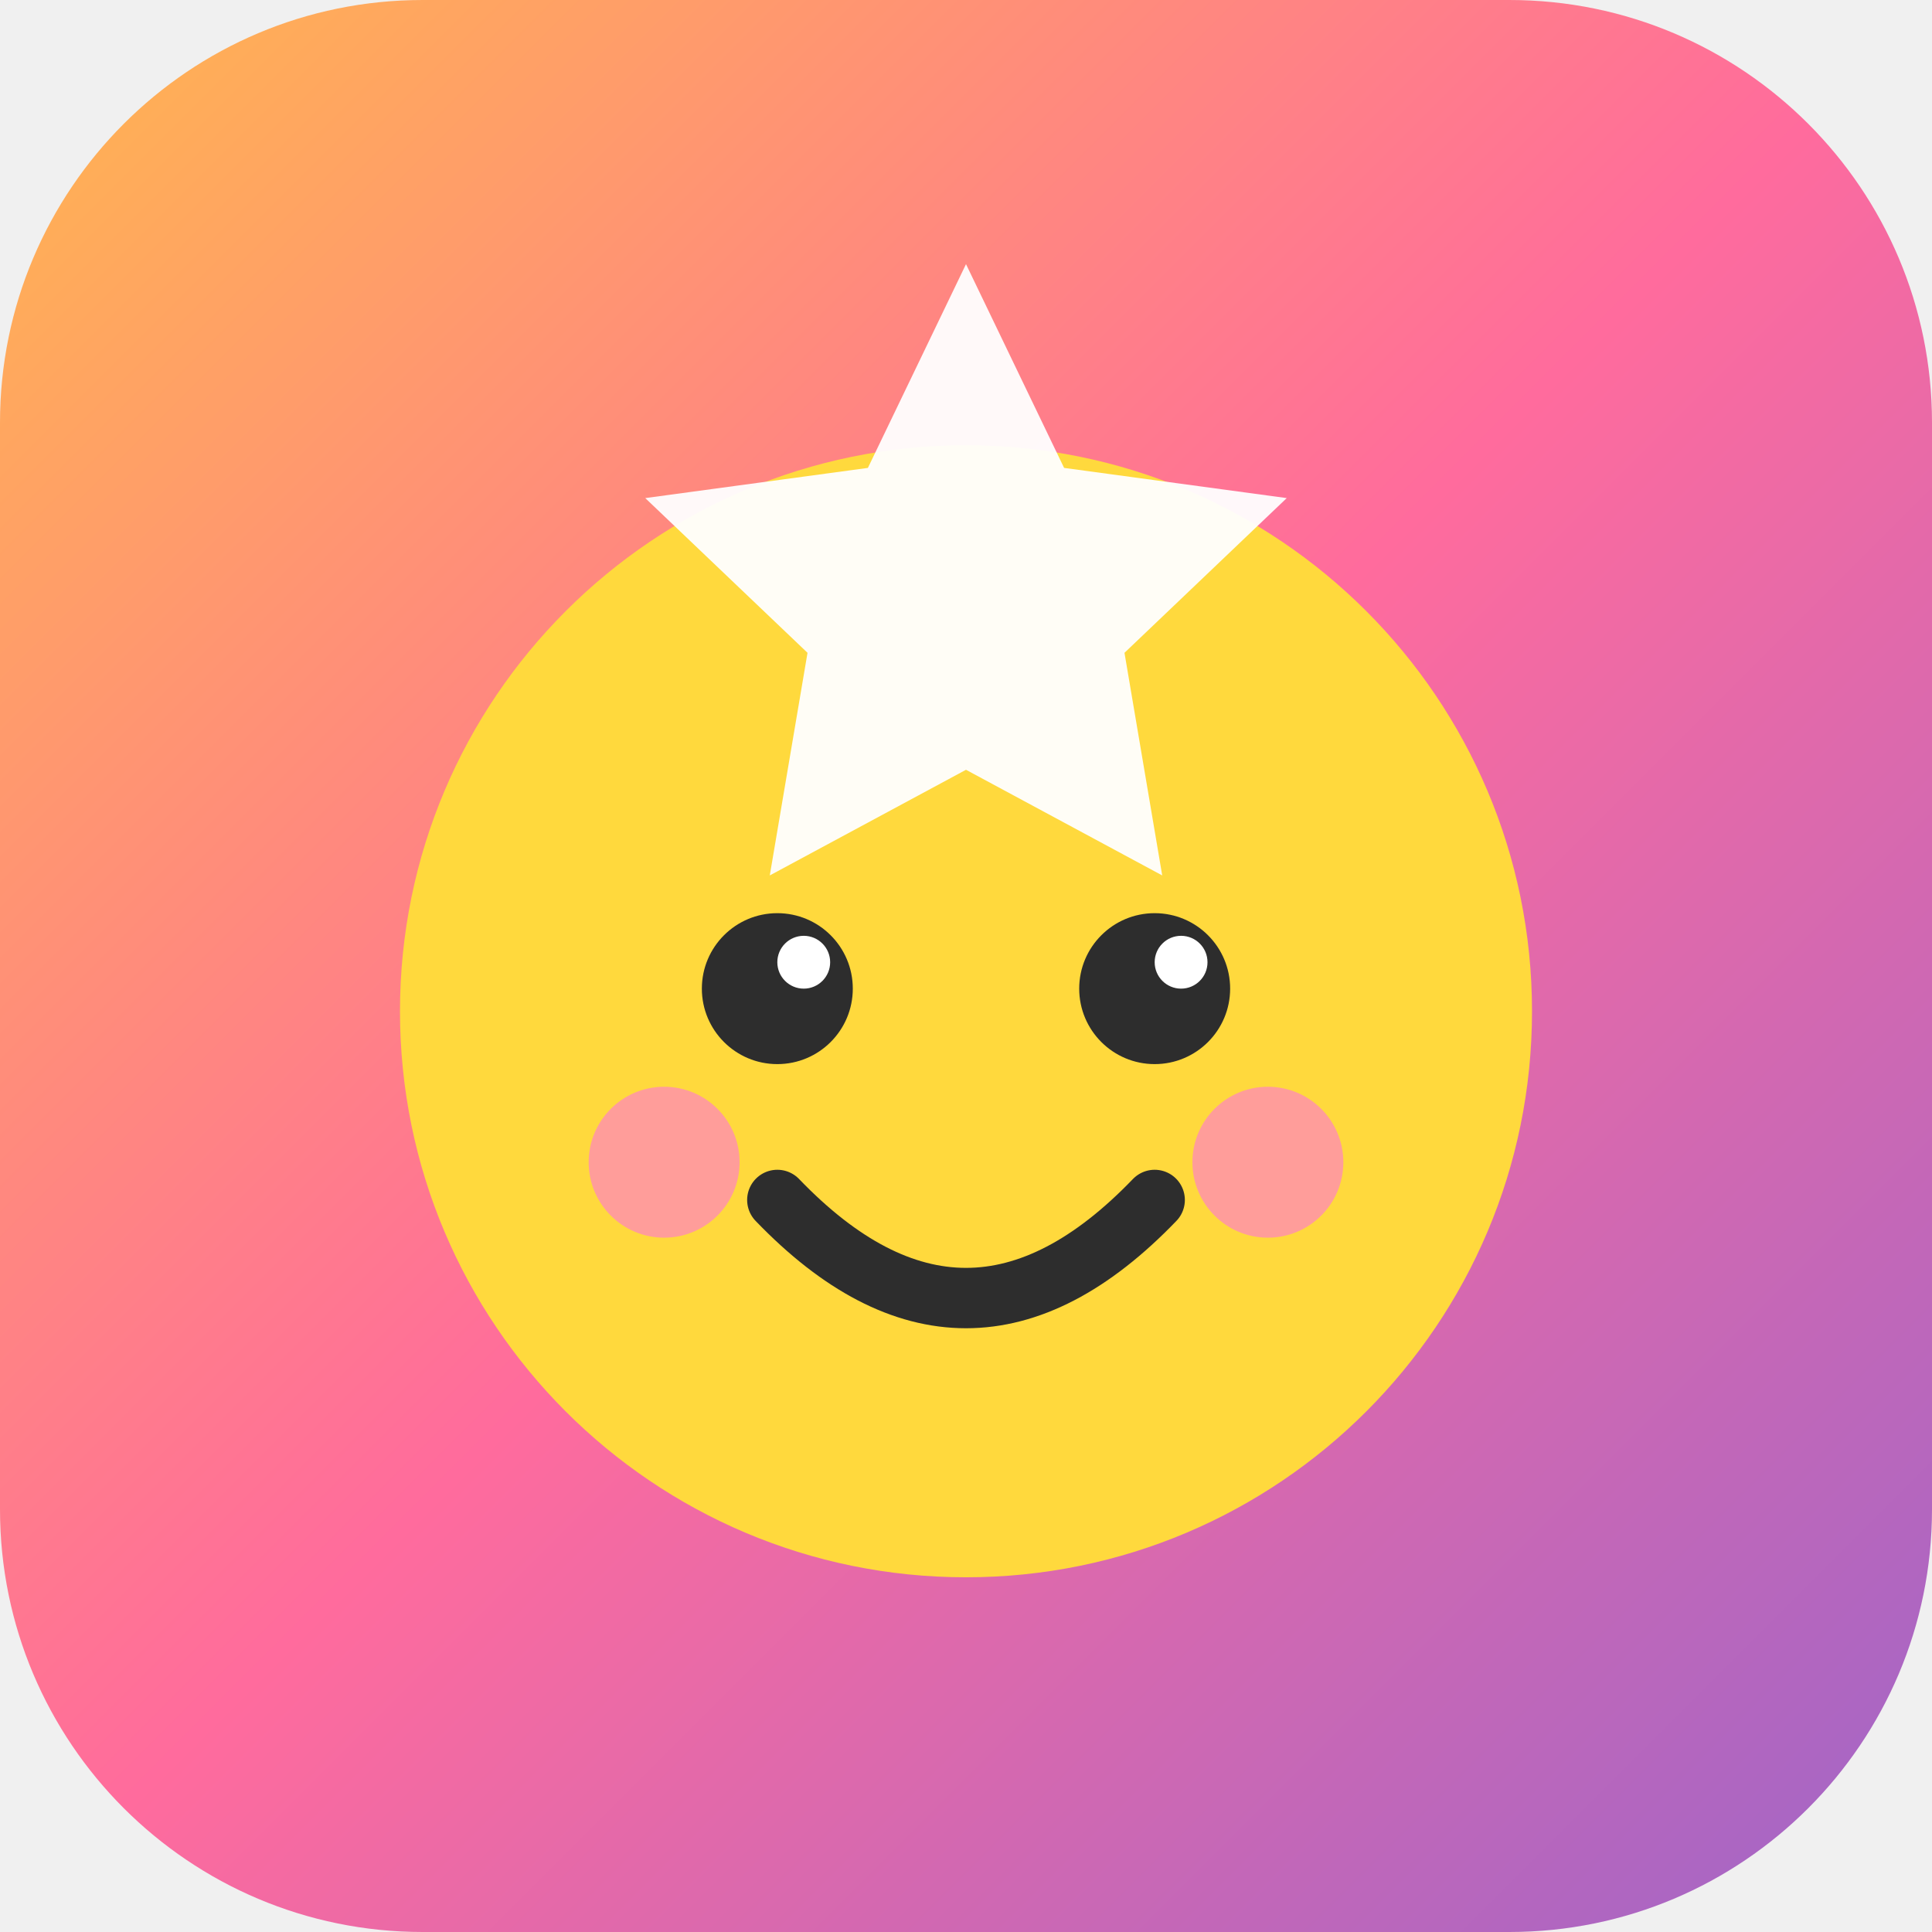
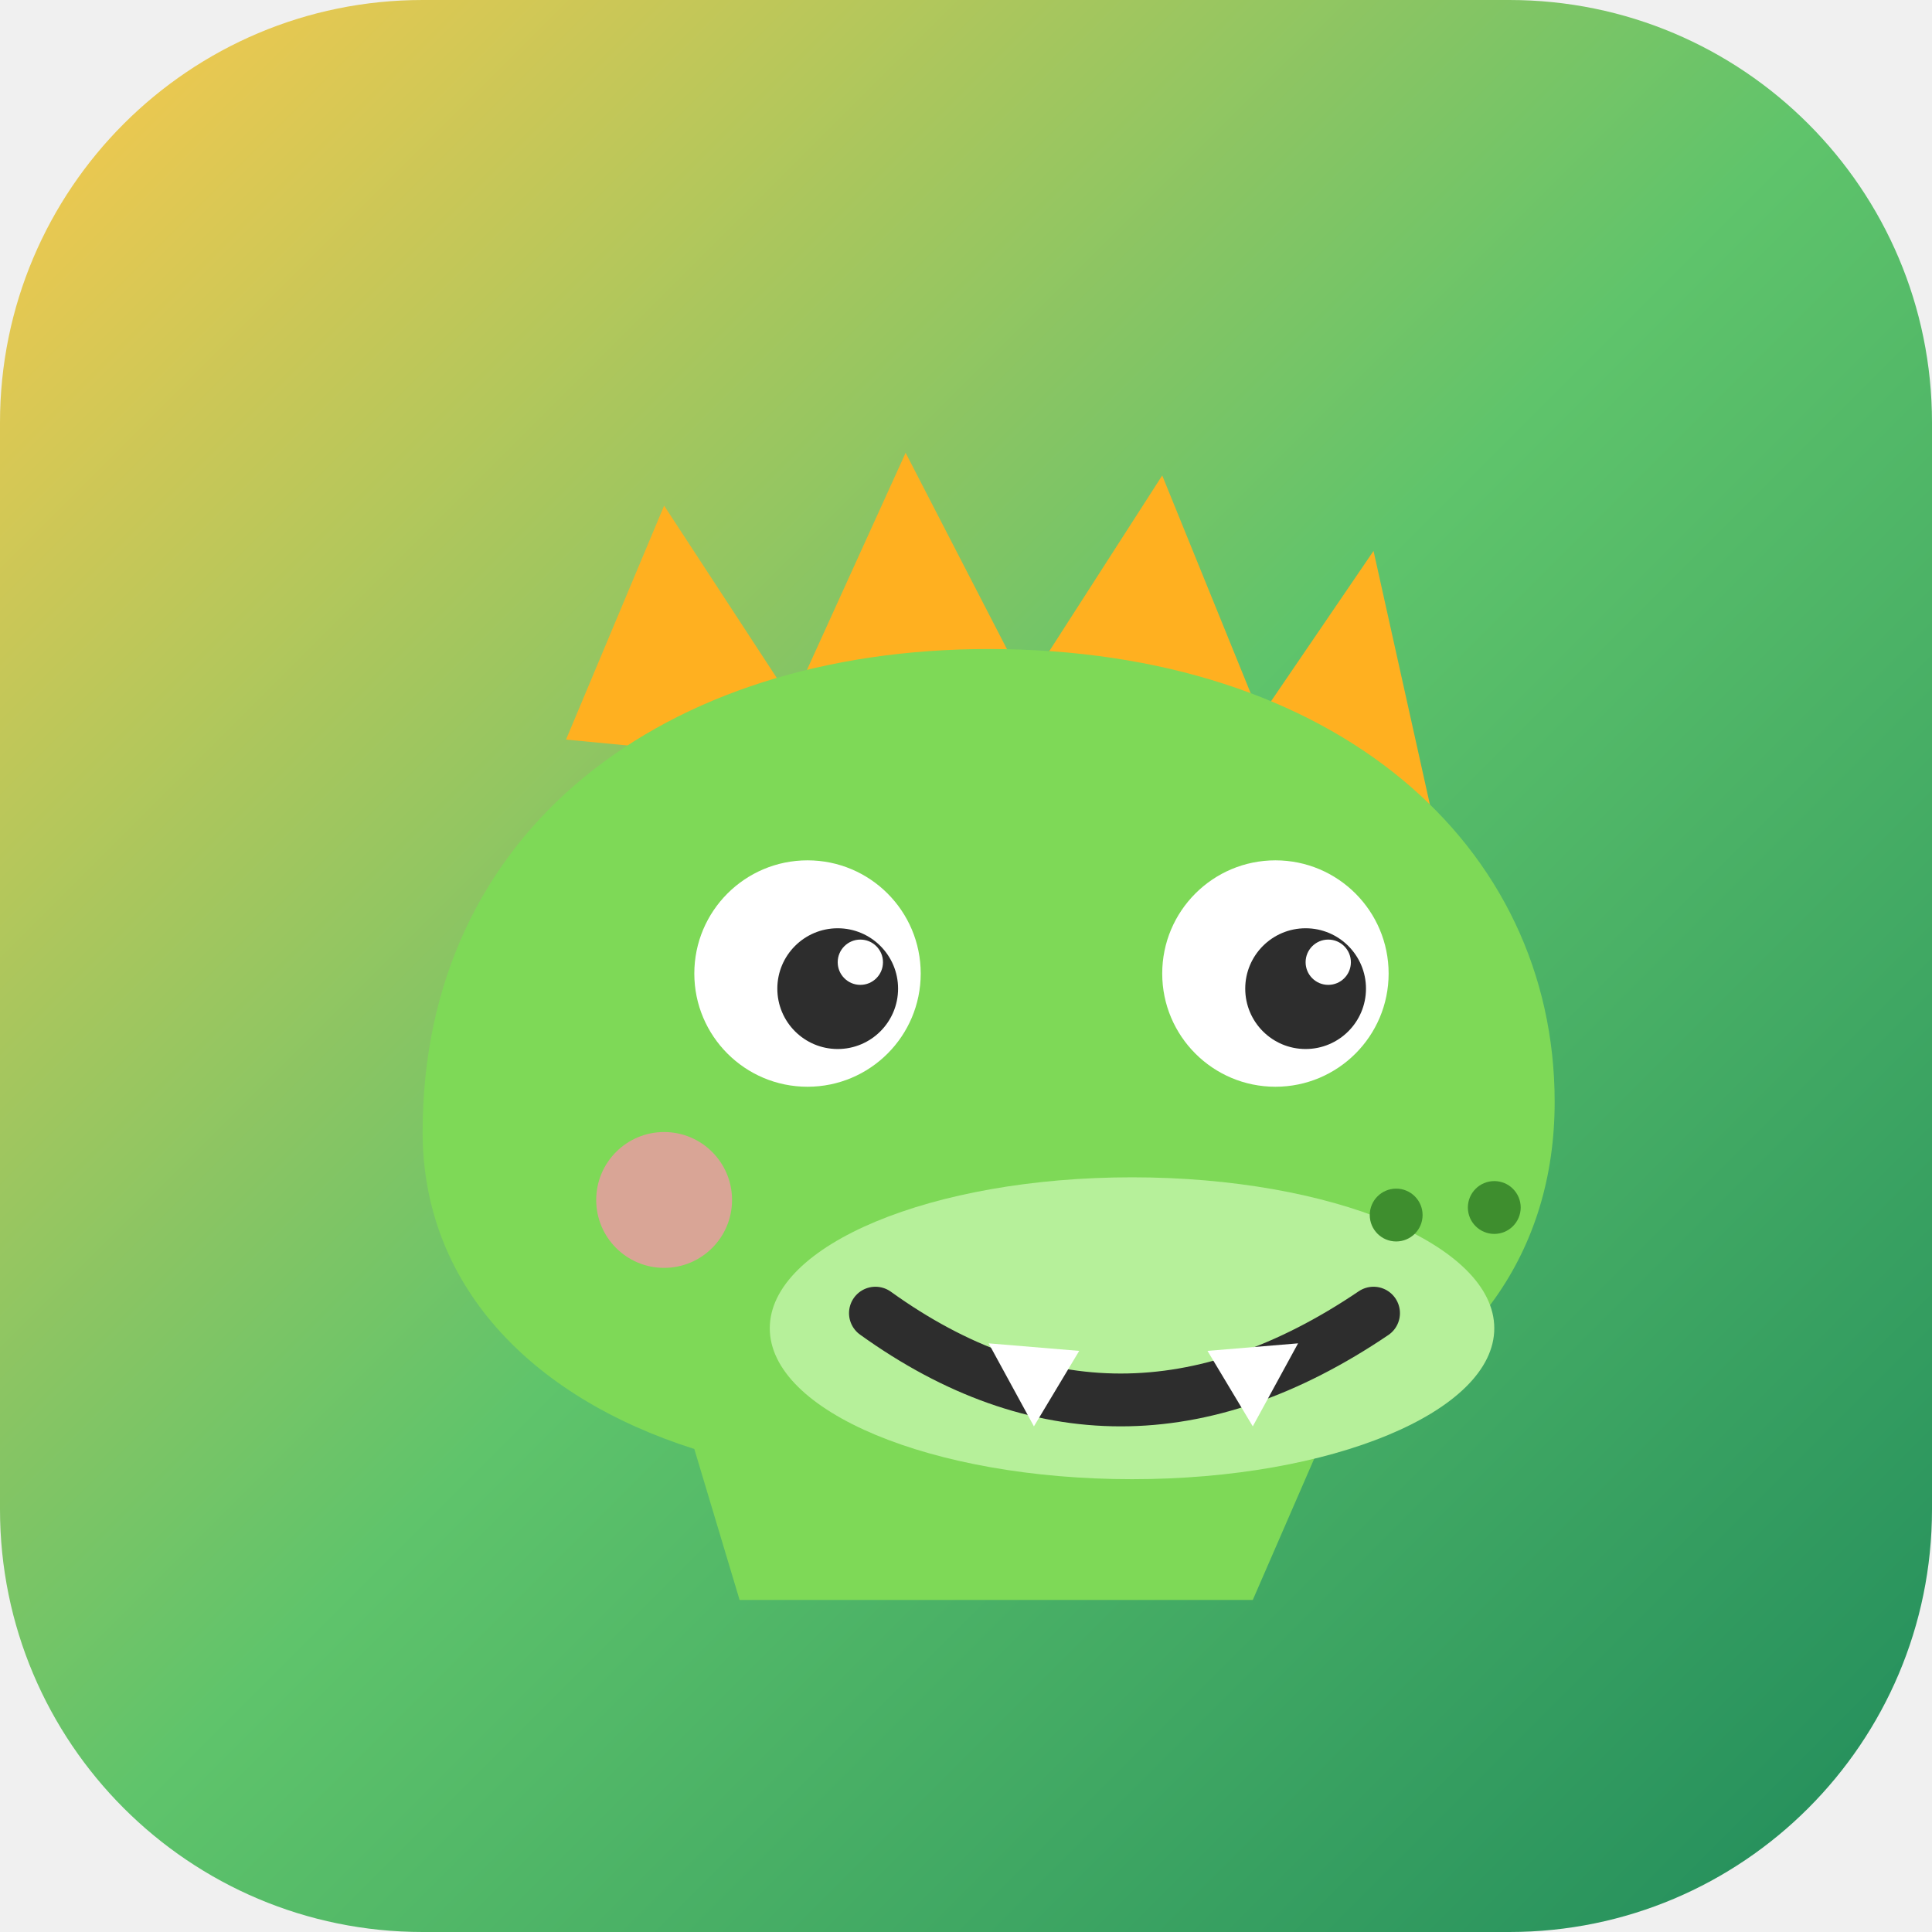
<svg xmlns="http://www.w3.org/2000/svg" viewBox="0 0 512 512">
  <defs>
    <linearGradient id="bg" x1="0" y1="0" x2="1" y2="1">
-       <stop offset="0" stop-color="#FFB84D" />
-       <stop offset=".5" stop-color="#FF6B9D" />
-       <stop offset="1" stop-color="#9D65C9" />
+       <stop offset="0" stop-color="#FFC94D" />
+       <stop offset=".5" stop-color="#5FC46B" />
+       <stop offset="1" stop-color="#1F8A5B" />
    </linearGradient>
  </defs>
  <rect width="512" height="512" rx="112" fill="url(#bg)" />
-   <circle cx="256" cy="268" r="150" fill="#FFD93D" />
-   <path d="M256 70l26 54 59 8-43 41 10 59-52-28-52 28 10-59-43-41 59-8z" fill="#fff" opacity=".95" />
-   <circle cx="206" cy="262" r="20" fill="#2d2d2d" />
-   <circle cx="306" cy="262" r="20" fill="#2d2d2d" />
-   <circle cx="213" cy="255" r="7" fill="#fff" />
-   <circle cx="313" cy="255" r="7" fill="#fff" />
-   <circle cx="176" cy="308" r="20" fill="#FF8FB1" opacity=".8" />
-   <circle cx="336" cy="308" r="20" fill="#FF8FB1" opacity=".8" />
-   <path d="M206 318q50 52 100 0" stroke="#2d2d2d" stroke-width="16" fill="none" stroke-linecap="round" />
+   <path d="M150 196l26-62 34 52 30-66 32 62 36-56 26 64 30-44 16 72z" fill="#FFB020" />
+   <path d="M112 300c0-80 64-128 150-128 92 0 150 52 150 120 0 40-22 70-60 86l-20 46H196l-12-40c-44-14-72-44-72-84z" fill="#7ED957" />
+   <ellipse cx="300" cy="352" rx="96" ry="40" fill="#B6F09A" />
+   <circle cx="214" cy="258" r="30" fill="#fff" />
+   <circle cx="222" cy="262" r="16" fill="#2d2d2d" />
+   <circle cx="228" cy="255" r="6" fill="#fff" />
+   <circle cx="338" cy="258" r="30" fill="#fff" />
+   <circle cx="346" cy="262" r="16" fill="#2d2d2d" />
+   <circle cx="352" cy="255" r="6" fill="#fff" />
+   <circle cx="370" cy="322" r="7" fill="#3E8E2E" />
+   <circle cx="396" cy="320" r="7" fill="#3E8E2E" />
+   <path d="M232 348q64 46 132 0" stroke="#2d2d2d" stroke-width="14" fill="none" stroke-linecap="round" />
+   <path d="M262 356l12 22 12-20z M320 358l12 20 12-22z" fill="#fff" />
+   <circle cx="176" cy="318" r="18" fill="#FF8FB1" opacity=".7" />
</svg>
